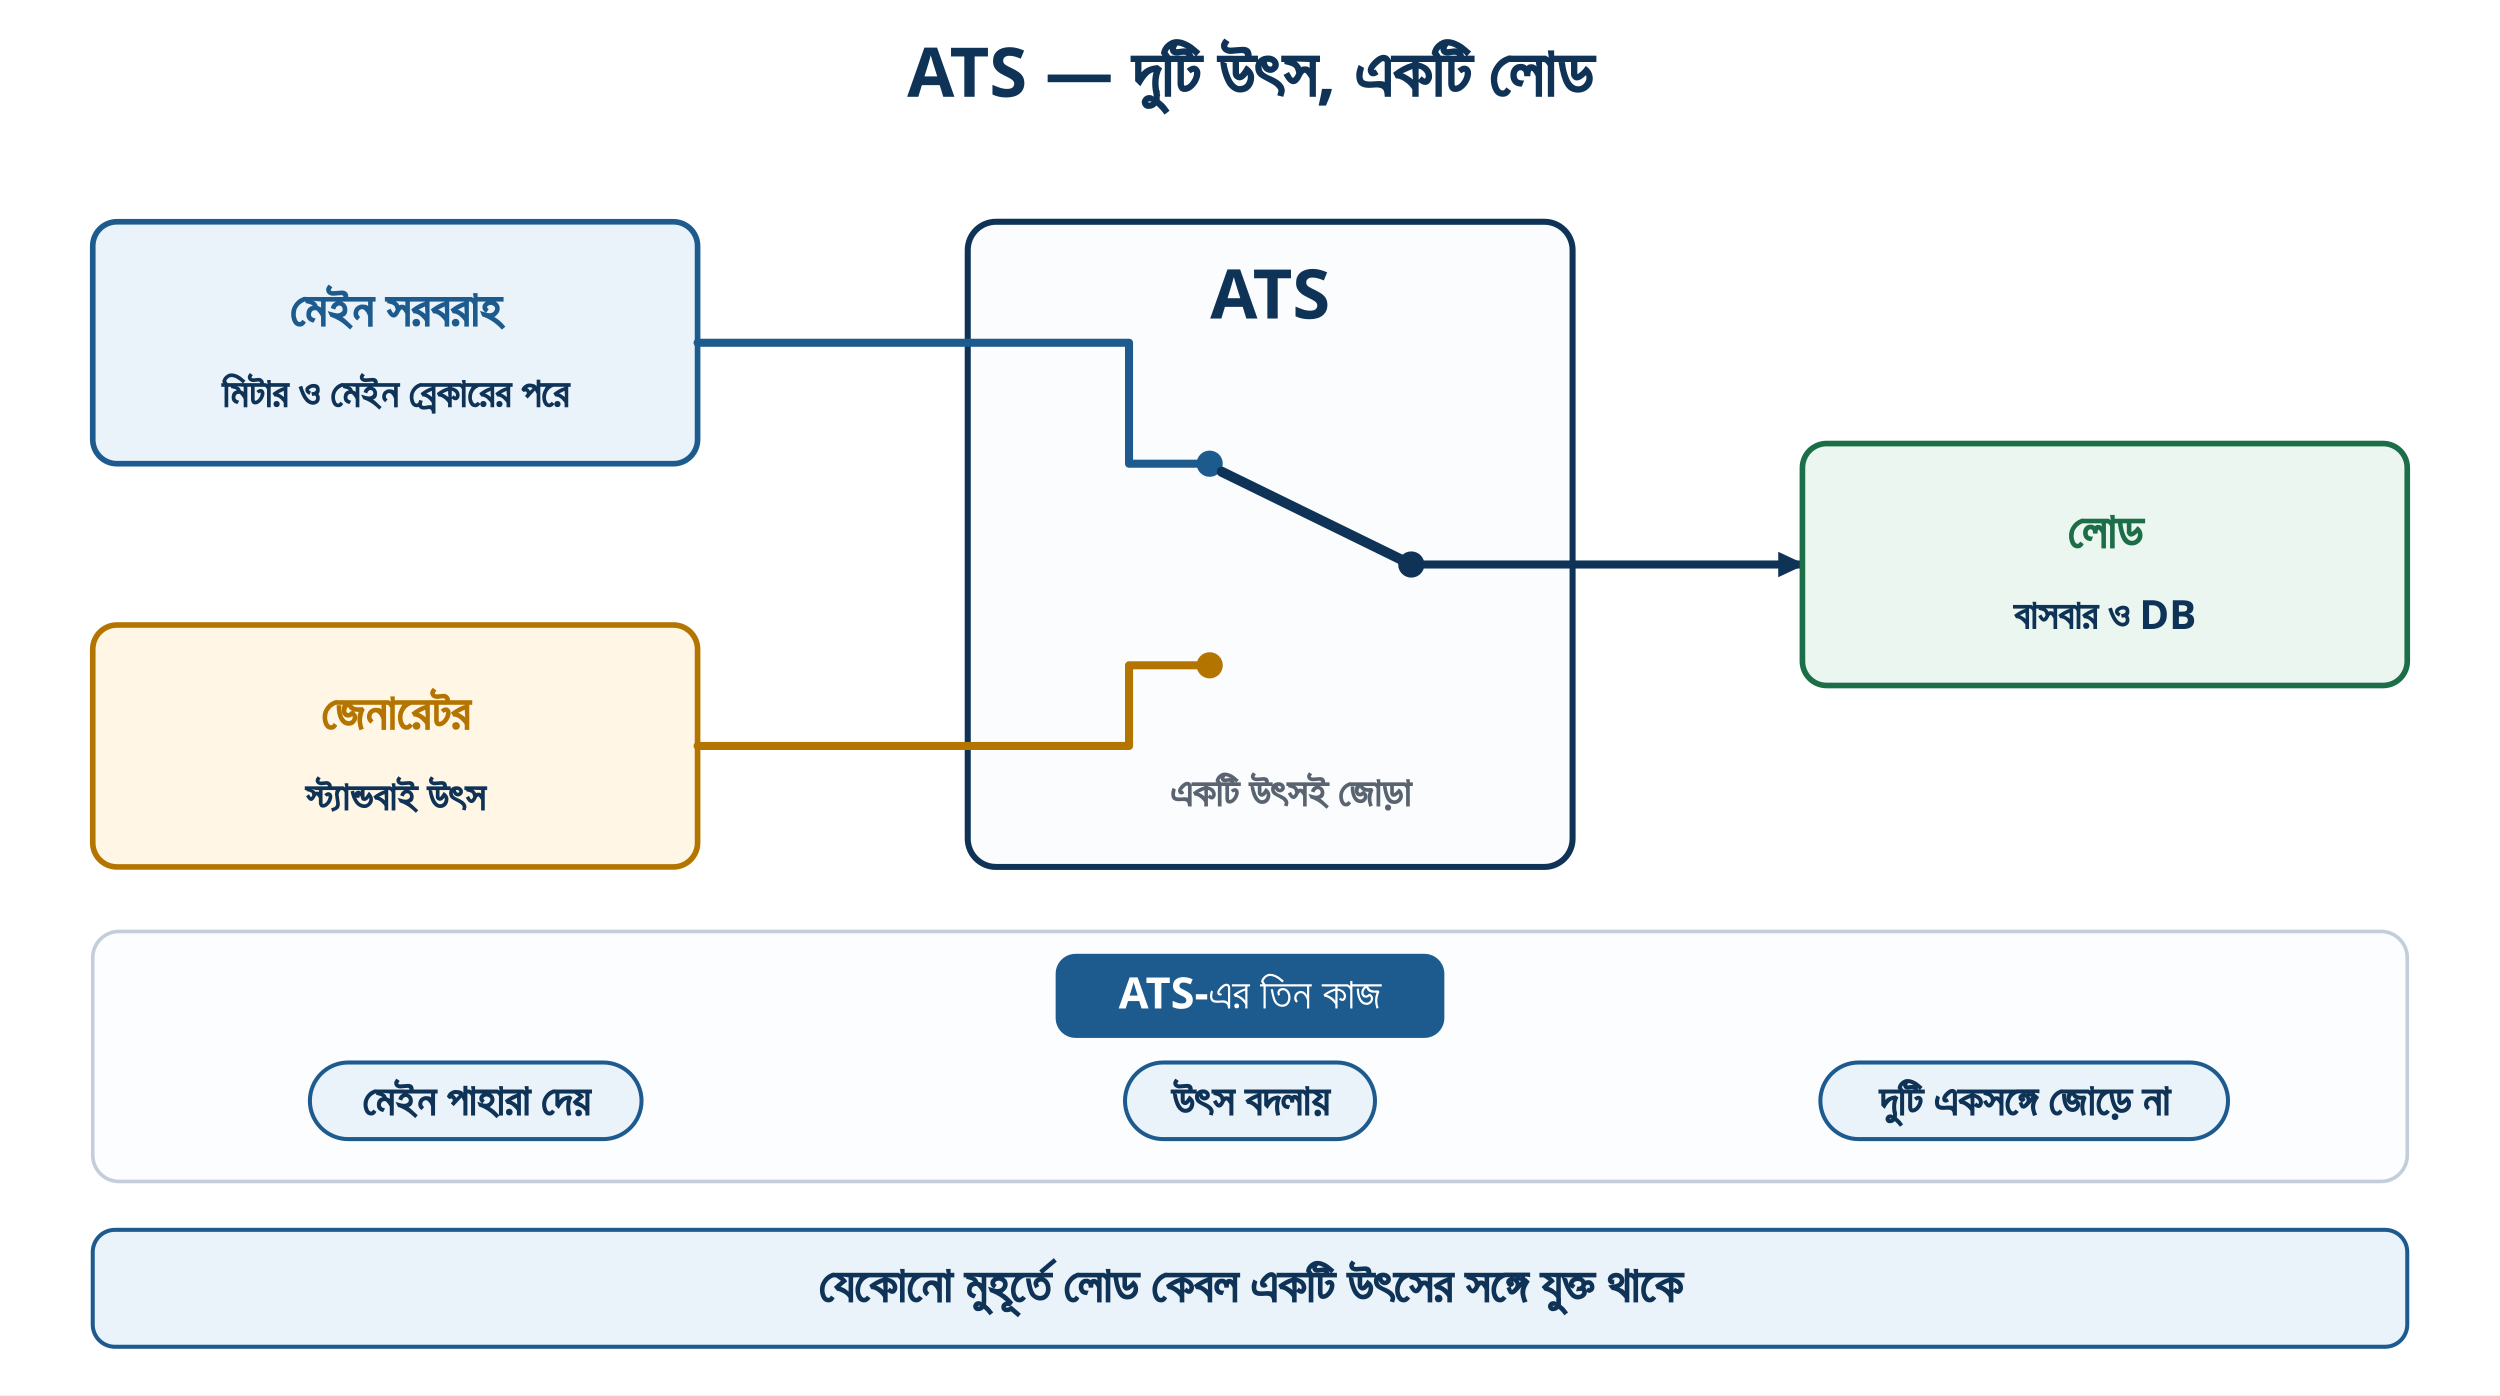
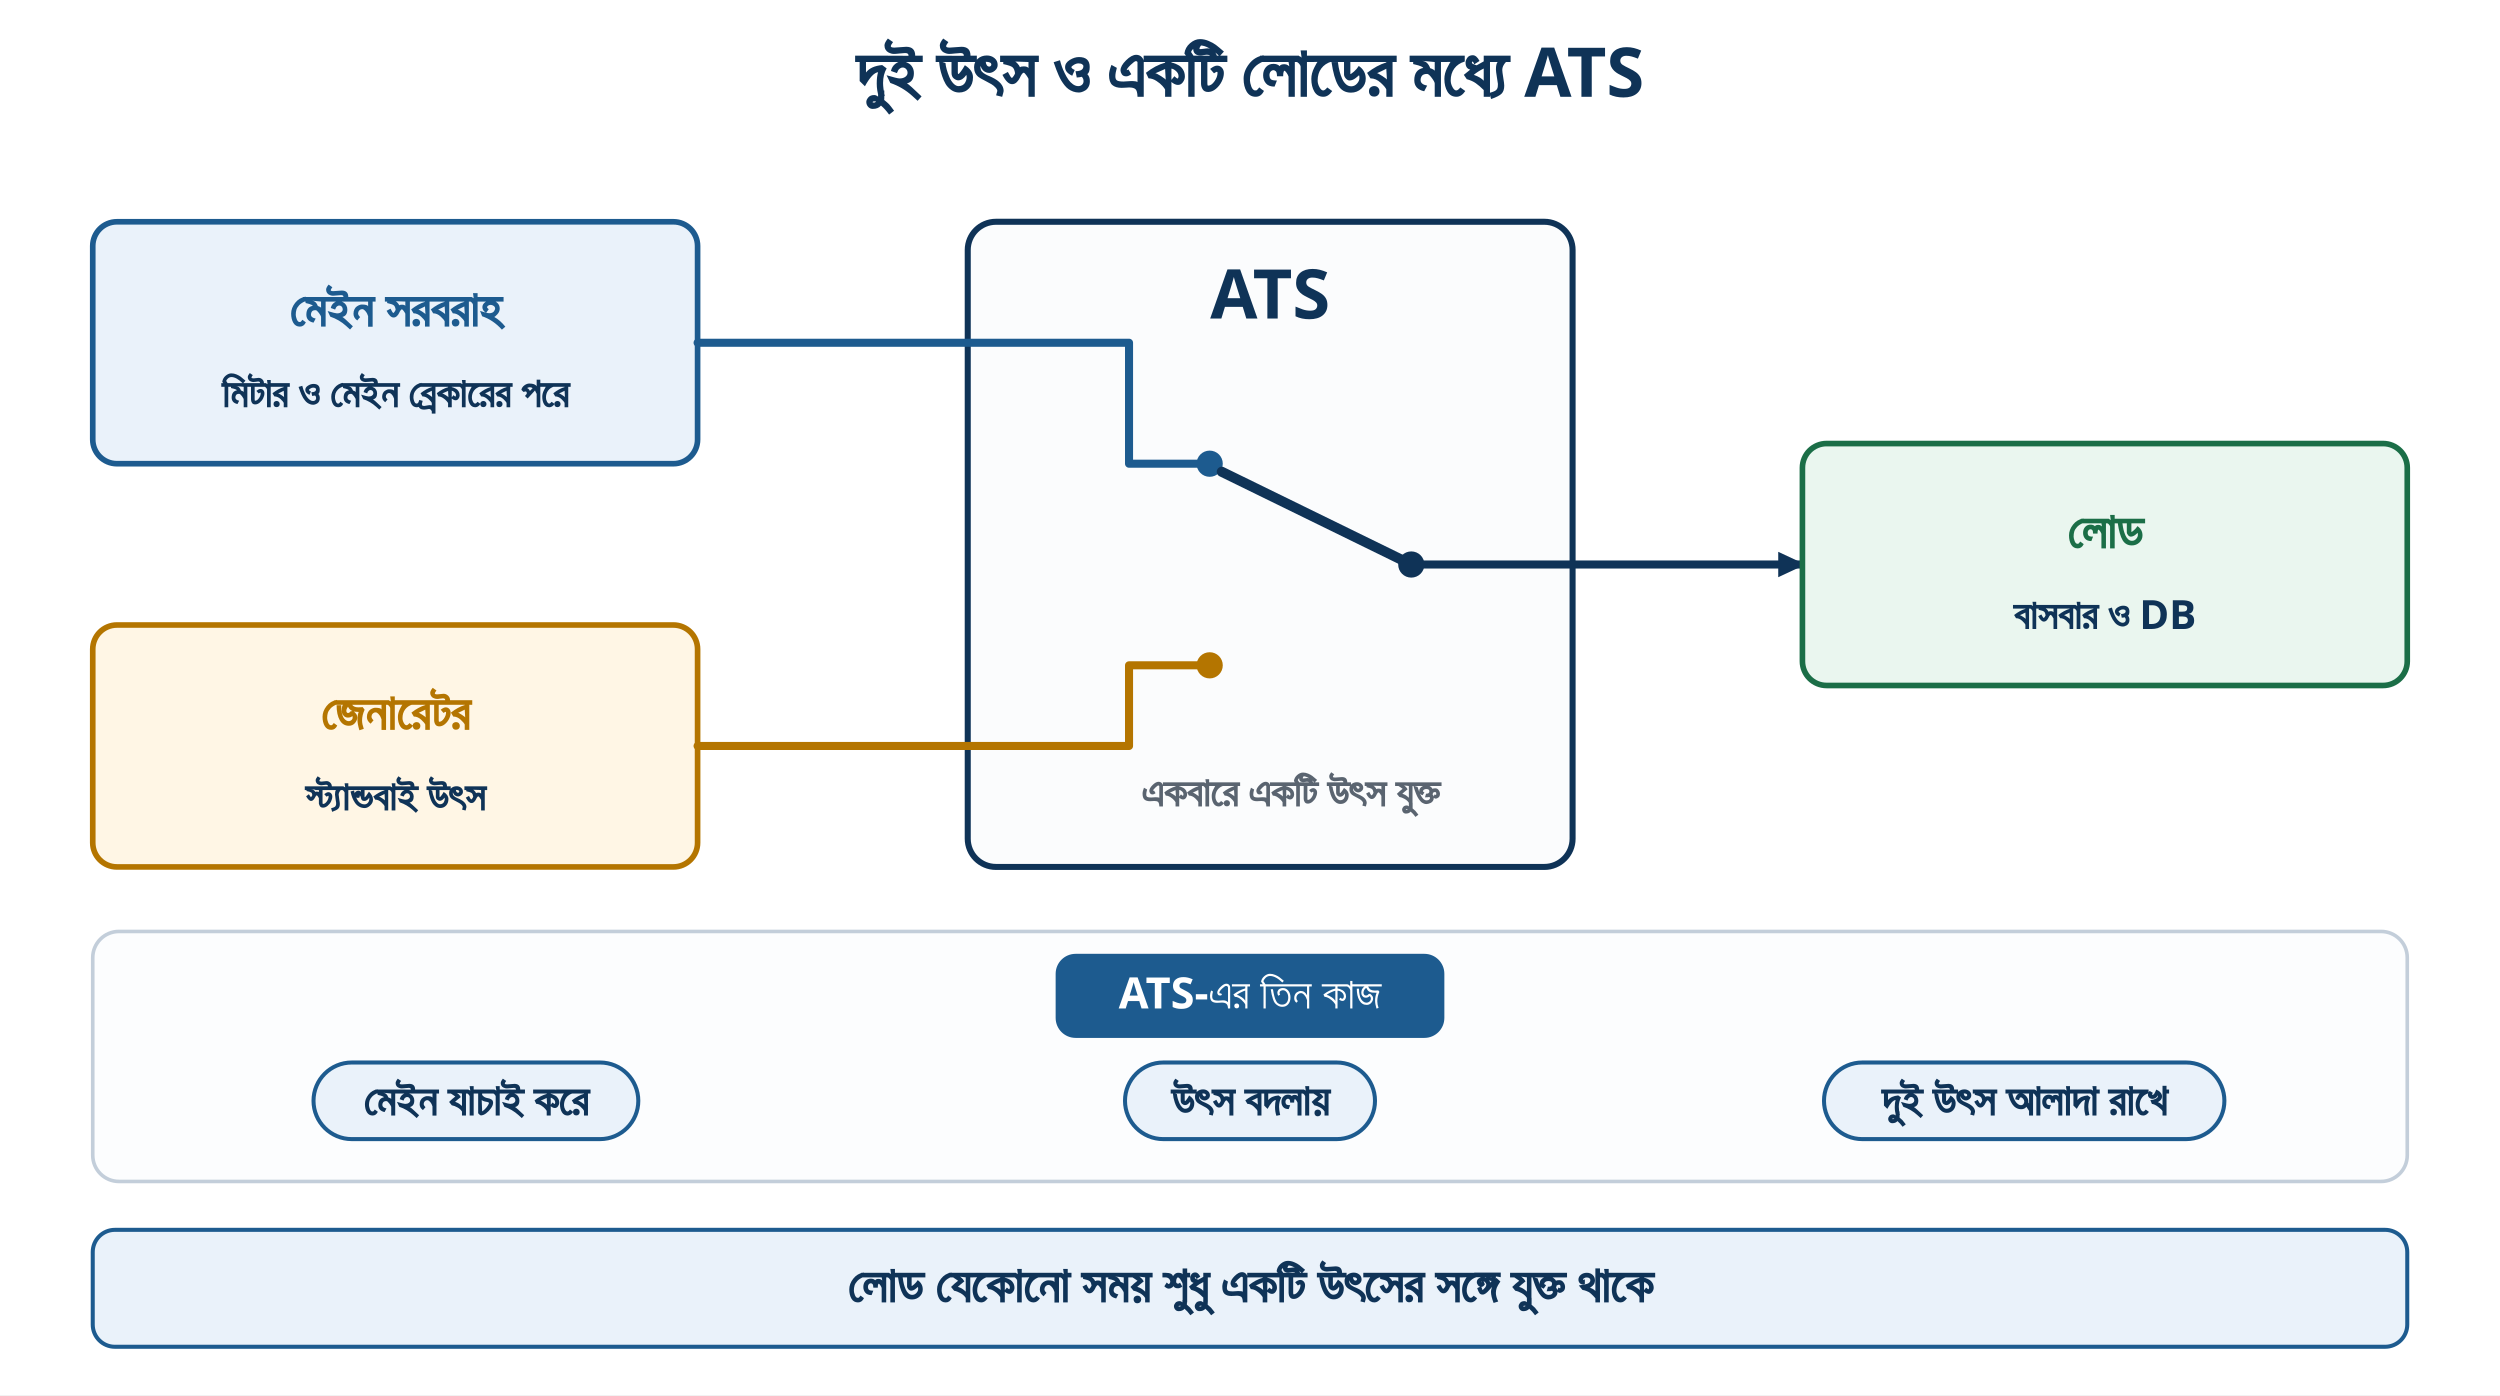
<svg xmlns="http://www.w3.org/2000/svg" width="1240" height="692" viewBox="0 0 1240 692">
  <defs>
    <marker id="arA" viewBox="0 0 10 10" refX="8.5" refY="5" markerUnits="userSpaceOnUse" markerWidth="15" markerHeight="15" orient="auto-start-reverse">
      <path d="M 0.5 0.8 L 9.5 5 L 0.5 9.2 z" fill="#0F3357" />
    </marker>
  </defs>
  <rect width="1240" height="692" fill="#FFFFFF" />
-   <text x="620.0" y="48.0" font-family="Kalpurush" font-size="34" font-weight="700" fill="#0F3357" text-anchor="middle">ATS — দুটি উৎস, একটি লোড</text>
+   <text x="620.0" y="48.0" font-family="Kalpurush" font-size="34" font-weight="700" fill="#0F3357" text-anchor="middle">দুই উৎস ও একটি লোডের মধ্যে ATS</text>
  <rect x="46.0" y="110.0" width="300.0" height="120.0" rx="12" fill="#EAF2FA" stroke="#1D5B8F" stroke-width="2.8" />
  <text x="196.0" y="162.0" font-family="Kalpurush" font-size="24.5" font-weight="700" fill="#1D5B8F" text-anchor="middle">মেইন সরবরাহ</text>
  <text x="196.0" y="202.0" font-family="Kalpurush" font-size="20" font-weight="700" fill="#0F3357" text-anchor="middle">মিটার ও মেইন ব্রেকারের পরে</text>
  <rect x="46.0" y="310.0" width="300.0" height="120.0" rx="12" fill="#FFF6E5" stroke="#B47500" stroke-width="2.8" />
  <text x="196.0" y="362.0" font-family="Kalpurush" font-size="24.5" font-weight="700" fill="#B47500" text-anchor="middle">জেনারেটর</text>
  <text x="196.0" y="402.0" font-family="Kalpurush" font-size="20" font-weight="700" fill="#0F3357" text-anchor="middle">স্ট্যান্ডবাই উৎস</text>
  <rect x="480.0" y="110.0" width="300.0" height="320.0" rx="14" fill="#FBFCFD" stroke="#0F3357" stroke-width="3" />
  <text x="630.0" y="158.0" font-family="Kalpurush" font-size="34" font-weight="700" fill="#0F3357" text-anchor="middle">ATS</text>
  <path d="M 346 170 L 560 170 L 560 230 L 600 230" fill="none" stroke="#1D5B8F" stroke-width="4" stroke-linecap="round" stroke-linejoin="round" />
  <path d="M 346 370 L 560 370 L 560 330 L 600 330" fill="none" stroke="#B47500" stroke-width="4" stroke-linecap="round" stroke-linejoin="round" />
  <circle cx="600.0" cy="230.0" r="6.5" fill="#1D5B8F" stroke="none" stroke-width="2" />
  <circle cx="600.0" cy="330.0" r="6.5" fill="#B47500" stroke="none" stroke-width="2" />
  <circle cx="700.0" cy="280.0" r="6.5" fill="#0F3357" stroke="none" stroke-width="2" />
  <path d="M 700 280 L 606 234" fill="none" stroke="#0F3357" stroke-width="5" stroke-linecap="round" stroke-linejoin="round" />
  <path d="M 700 280 L 894 280" fill="none" stroke="#0F3357" stroke-width="4" stroke-linecap="round" stroke-linejoin="round" marker-end="url(#arA)" />
-   <text x="640.0" y="400.0" font-family="Kalpurush" font-size="20" font-weight="700" fill="#5A6470" text-anchor="middle">একটি উৎসই জোড়া</text>
+   <text x="640.0" y="400.0" font-family="Kalpurush" font-size="20" font-weight="700" fill="#5A6470" text-anchor="middle">একবারে একটি উৎস যুক্ত</text>
  <rect x="894.0" y="220.0" width="300.0" height="120.0" rx="12" fill="#EAF6EF" stroke="#1B6E47" stroke-width="2.8" />
  <text x="1044.0" y="272.0" font-family="Kalpurush" font-size="24.5" font-weight="700" fill="#1B6E47" text-anchor="middle">লোড</text>
  <text x="1044.0" y="312.0" font-family="Kalpurush" font-size="20" font-weight="700" fill="#0F3357" text-anchor="middle">বাসবার ও DB</text>
  <rect x="46.0" y="462.0" width="1148.0" height="124.0" rx="13" fill="#FCFDFE" stroke="#C3CEDA" stroke-width="1.8" />
  <rect x="524.5" y="474.0" width="191.0" height="39.9" rx="9" fill="#1D5B8F" stroke="#1D5B8F" stroke-width="1.8" />
  <text x="620.0" y="500.2" font-family="Kalpurush" font-size="21.5" font-weight="600" fill="#FFFFFF" text-anchor="middle">ATS-এর তিন কাজ</text>
-   <rect x="153.7" y="527.0" width="164.5" height="38.0" rx="19" fill="#EAF2FA" stroke="#1D5B8F" stroke-width="2" />
-   <text x="236.0" y="553.3" font-family="Kalpurush" font-size="21.5" font-weight="700" fill="#0F3357" text-anchor="middle">মেইন পাহারা দেয়</text>
+   <rect x="155.5" y="527.0" width="161.1" height="38.0" rx="19" fill="#EAF2FA" stroke="#1D5B8F" stroke-width="2" />
+   <text x="236.0" y="553.3" font-family="Kalpurush" font-size="21.5" font-weight="700" fill="#0F3357" text-anchor="middle">মেইন যাচাই করে</text>
  <rect x="558.0" y="527.0" width="124.0" height="38.0" rx="19" fill="#EAF2FA" stroke="#1D5B8F" stroke-width="2" />
  <text x="620.0" y="553.3" font-family="Kalpurush" font-size="21.5" font-weight="700" fill="#0F3357" text-anchor="middle">উৎস বদলায়</text>
-   <rect x="902.9" y="527.0" width="202.2" height="38.0" rx="19" fill="#EAF2FA" stroke="#1D5B8F" stroke-width="2" />
-   <text x="1004.0" y="553.3" font-family="Kalpurush" font-size="21.5" font-weight="700" fill="#0F3357" text-anchor="middle">দুটি একসঙ্গে জোড়ে না</text>
+   <rect x="904.7" y="527.0" width="198.6" height="38.0" rx="19" fill="#EAF2FA" stroke="#1D5B8F" stroke-width="2" />
+   <text x="1004.0" y="553.3" font-family="Kalpurush" font-size="21.5" font-weight="700" fill="#0F3357" text-anchor="middle">দুই উৎস আলাদা রাখে</text>
  <rect x="46.0" y="610.0" width="1148.0" height="58.0" rx="11" fill="#EAF2FA" stroke="#1D5B8F" stroke-width="2" />
-   <text x="620.0" y="646.0" font-family="Kalpurush" font-size="24.5" font-weight="700" fill="#0F3357" text-anchor="middle">যেকোনো মুহূর্তে লোড কেবল একটি উৎসের সঙ্গে যুক্ত থাকে</text>
+   <text x="620.0" y="646.0" font-family="Kalpurush" font-size="24.5" font-weight="700" fill="#0F3357" text-anchor="middle">লোড যেকোনো সময় শুধু একটি উৎসের সঙ্গে যুক্ত থাকে</text>
</svg>
